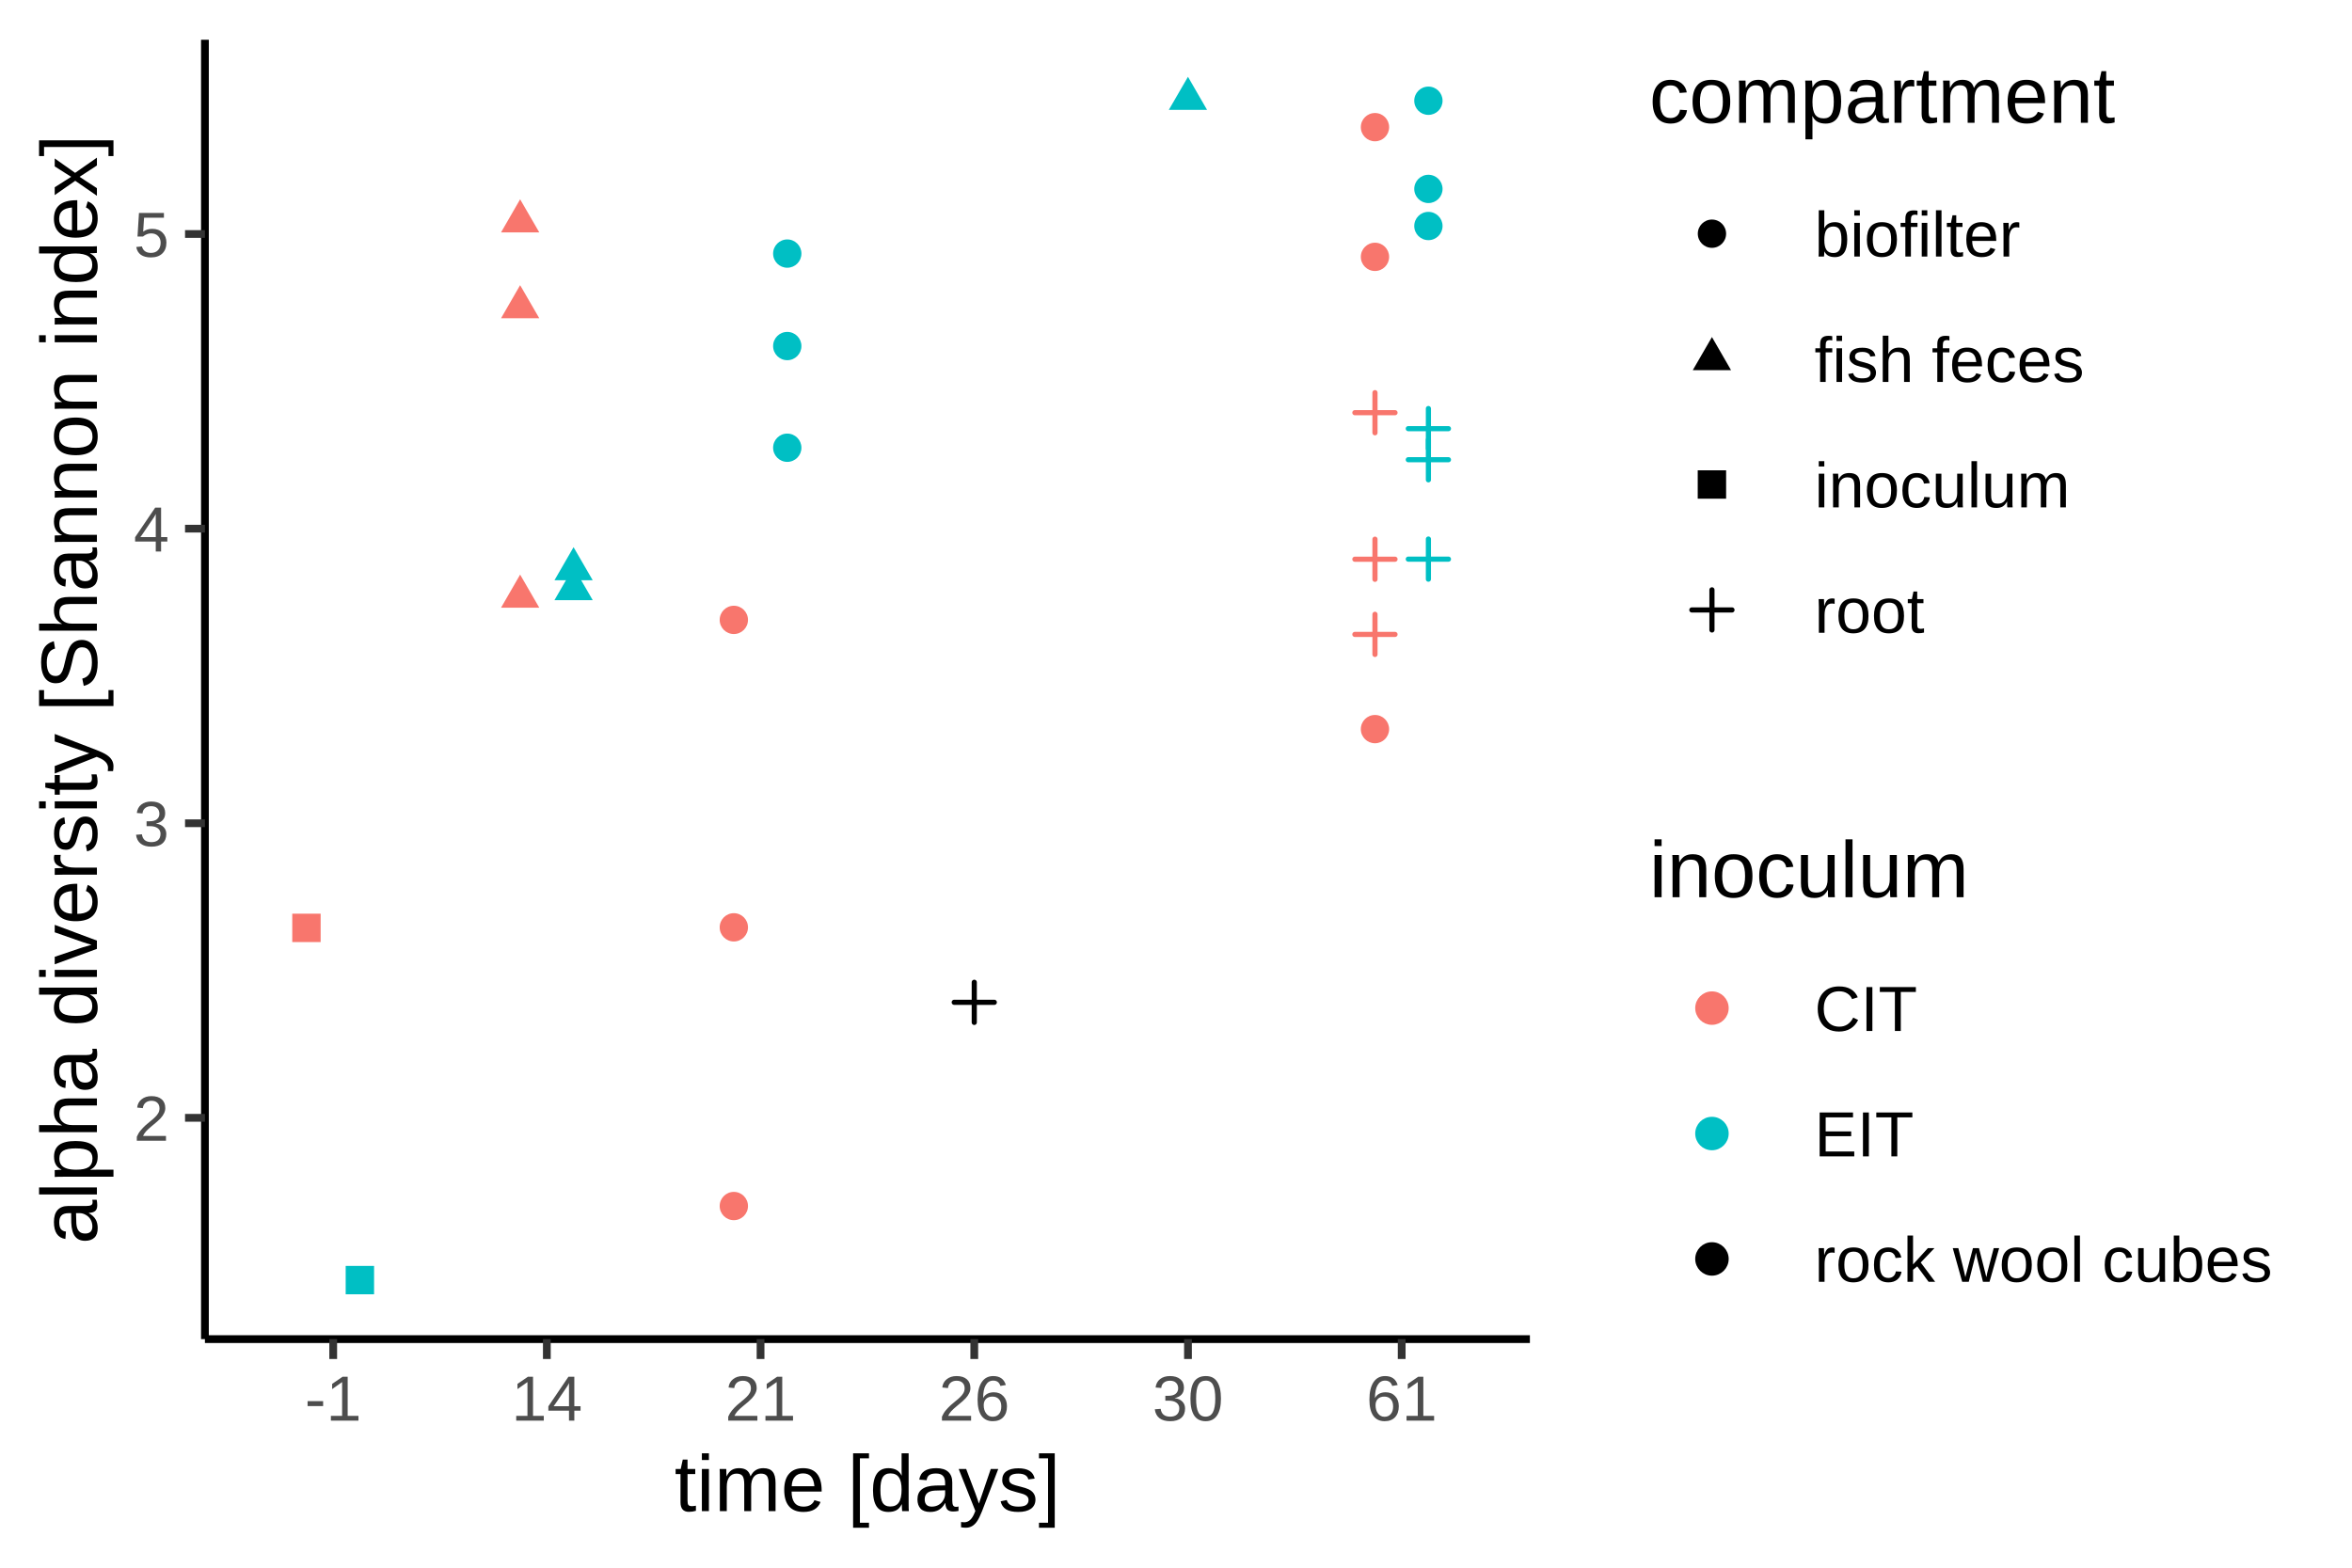
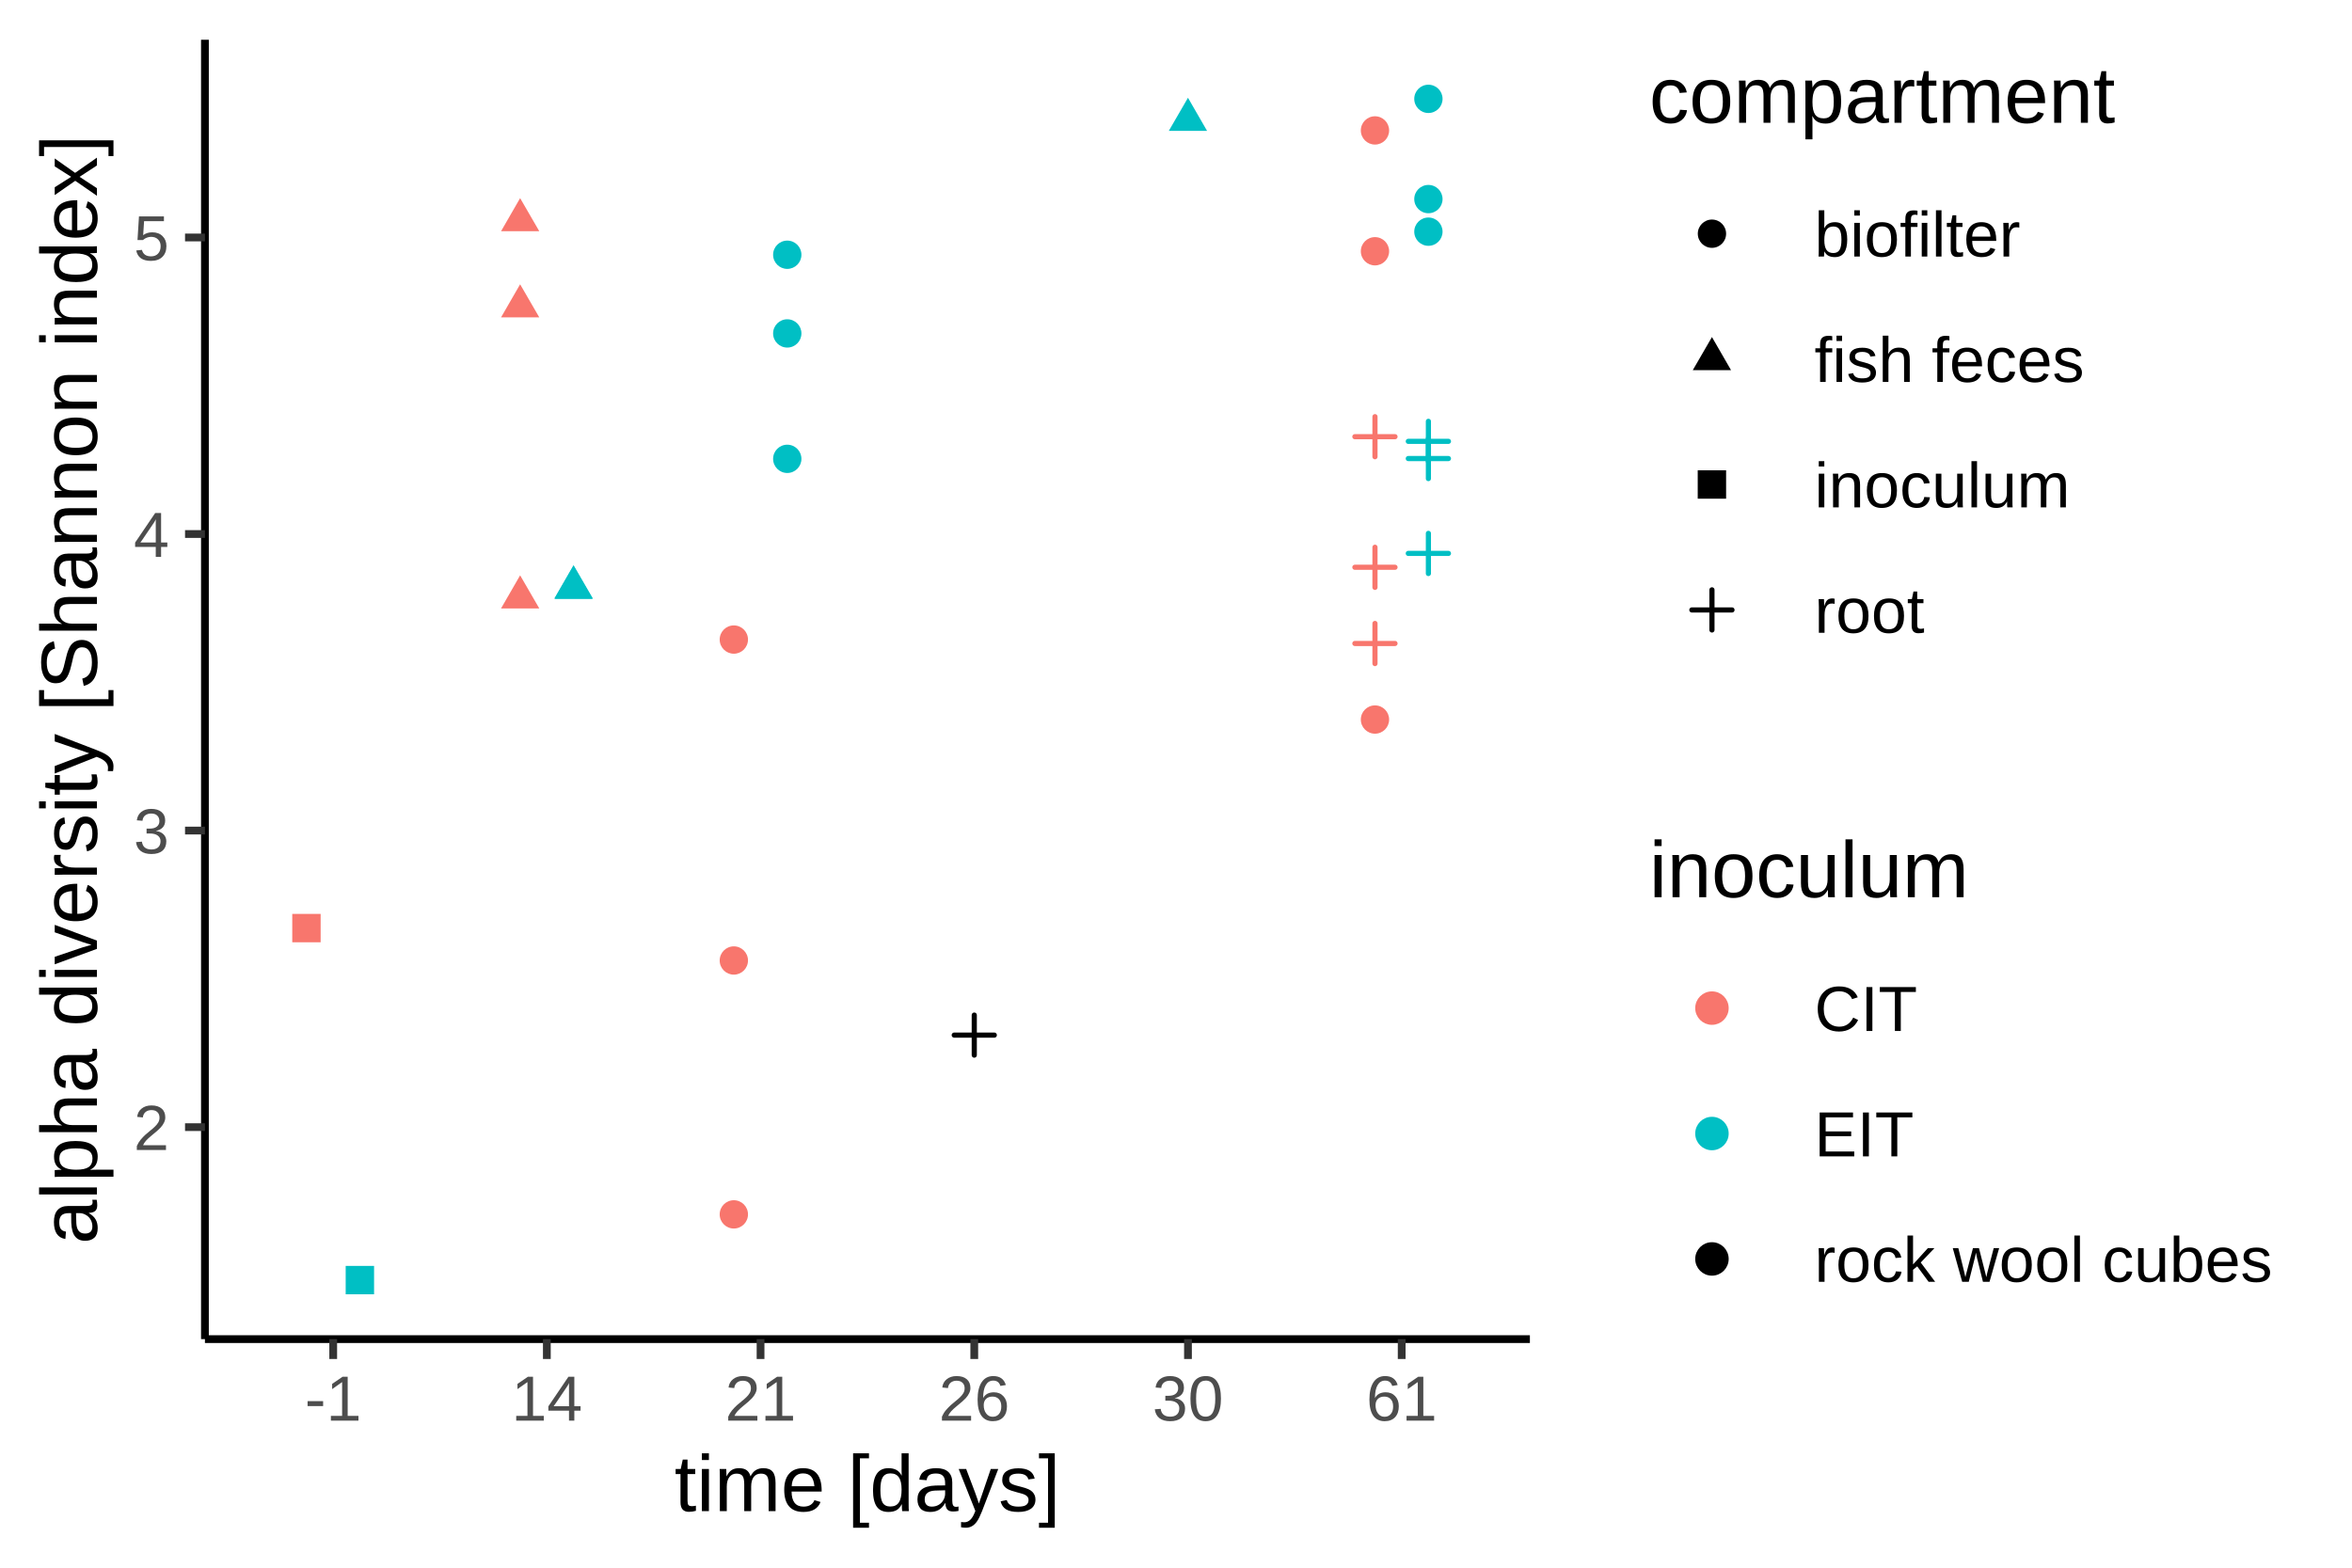
<svg xmlns="http://www.w3.org/2000/svg" viewBox="0 0 324.00 216.00">
  <defs>
    <style type="text/css">
    line, polyline, polygon, path, rect, circle {
      fill: none;
      stroke: #000000;
      stroke-linecap: round;
      stroke-linejoin: round;
      stroke-miterlimit: 10.00;
    }
  </style>
  </defs>
  <rect width="100%" height="100%" style="stroke: none; fill: #FFFFFF;" />
-   <rect x="0.00" y="0.00" width="324.00" height="216.00" style="stroke-width: 1.07; stroke: #FFFFFF; fill: #FFFFFF;" />
+   <rect x="0.00" y="0" width="324.00" height="216.00" style="stroke-width: 1.07; stroke: #FFFFFF; fill: #FFFFFF;" />
  <defs>
    <clipPath id="cpMjguMjN8MjEwLjc1fDE4NC41MXw1LjQ4">
      <rect x="28.23" y="5.48" width="182.51" height="179.03" />
    </clipPath>
  </defs>
  <rect x="28.23" y="5.48" width="182.51" height="179.03" style="stroke-width: 1.07; stroke: none; fill: #FFFFFF;" clip-path="url(#cpMjguMjN8MjEwLjc1fDE4NC41MXw1LjQ4)" />
  <polygon points="47.62,178.33 51.53,178.33 51.53,174.42 47.62,174.42 " style="stroke-width: 0.71; stroke: none; fill: #00BFC4;" clip-path="url(#cpMjguMjN8MjEwLjc1fDE4NC41MXw1LjQ4)" />
-   <polygon points="40.26,129.80 44.17,129.80 44.17,125.89 40.26,125.89 " style="stroke-width: 0.71; stroke: none; fill: #F8766D;" clip-path="url(#cpMjguMjN8MjEwLjc1fDE4NC41MXw1LjQ4)" />
-   <polygon points="71.65,79.17 74.29,83.73 69.02,83.73 " style="stroke-width: 0.71; stroke: none; fill: #F8766D;" clip-path="url(#cpMjguMjN8MjEwLjc1fDE4NC41MXw1LjQ4)" />
-   <polygon points="71.65,27.46 74.29,32.02 69.02,32.02 " style="stroke-width: 0.71; stroke: none; fill: #F8766D;" clip-path="url(#cpMjguMjN8MjEwLjc1fDE4NC41MXw1LjQ4)" />
-   <polygon points="71.65,39.29 74.29,43.85 69.02,43.85 " style="stroke-width: 0.71; stroke: none; fill: #F8766D;" clip-path="url(#cpMjguMjN8MjEwLjc1fDE4NC41MXw1LjQ4)" />
-   <polygon points="79.01,78.13 81.65,82.69 76.38,82.69 " style="stroke-width: 0.71; stroke: none; fill: #00BFC4;" clip-path="url(#cpMjguMjN8MjEwLjc1fDE4NC41MXw1LjQ4)" />
-   <polygon points="163.65,10.58 166.28,15.14 161.01,15.14 " style="stroke-width: 0.71; stroke: none; fill: #00BFC4;" clip-path="url(#cpMjguMjN8MjEwLjc1fDE4NC41MXw1LjQ4)" />
-   <polygon points="79.01,75.39 81.65,79.95 76.38,79.95 " style="stroke-width: 0.71; stroke: none; fill: #00BFC4;" clip-path="url(#cpMjguMjN8MjEwLjc1fDE4NC41MXw1LjQ4)" />
-   <line x1="131.45" y1="138.10" x2="136.97" y2="138.10" style="stroke-width: 0.71;" clip-path="url(#cpMjguMjN8MjEwLjc1fDE4NC41MXw1LjQ4)" />
-   <line x1="134.21" y1="140.87" x2="134.21" y2="135.34" style="stroke-width: 0.71;" clip-path="url(#cpMjguMjN8MjEwLjc1fDE4NC41MXw1LjQ4)" />
-   <circle cx="101.09" cy="166.17" r="1.95" style="stroke-width: 0.71; stroke: none; fill: #F8766D;" clip-path="url(#cpMjguMjN8MjEwLjc1fDE4NC41MXw1LjQ4)" />
-   <circle cx="101.09" cy="127.77" r="1.95" style="stroke-width: 0.71; stroke: none; fill: #F8766D;" clip-path="url(#cpMjguMjN8MjEwLjc1fDE4NC41MXw1LjQ4)" />
-   <circle cx="101.09" cy="85.41" r="1.95" style="stroke-width: 0.71; stroke: none; fill: #F8766D;" clip-path="url(#cpMjguMjN8MjEwLjc1fDE4NC41MXw1LjQ4)" />
-   <circle cx="108.45" cy="47.68" r="1.95" style="stroke-width: 0.71; stroke: none; fill: #00BFC4;" clip-path="url(#cpMjguMjN8MjEwLjc1fDE4NC41MXw1LjQ4)" />
-   <circle cx="108.45" cy="34.94" r="1.95" style="stroke-width: 0.71; stroke: none; fill: #00BFC4;" clip-path="url(#cpMjguMjN8MjEwLjc1fDE4NC41MXw1LjQ4)" />
-   <circle cx="108.45" cy="61.69" r="1.95" style="stroke-width: 0.71; stroke: none; fill: #00BFC4;" clip-path="url(#cpMjguMjN8MjEwLjc1fDE4NC41MXw1LjQ4)" />
-   <circle cx="189.41" cy="100.46" r="1.95" style="stroke-width: 0.71; stroke: none; fill: #F8766D;" clip-path="url(#cpMjguMjN8MjEwLjc1fDE4NC41MXw1LjQ4)" />
-   <circle cx="189.41" cy="17.52" r="1.95" style="stroke-width: 0.71; stroke: none; fill: #F8766D;" clip-path="url(#cpMjguMjN8MjEwLjc1fDE4NC41MXw1LjQ4)" />
-   <circle cx="189.41" cy="35.39" r="1.95" style="stroke-width: 0.71; stroke: none; fill: #F8766D;" clip-path="url(#cpMjguMjN8MjEwLjc1fDE4NC41MXw1LjQ4)" />
-   <circle cx="196.77" cy="26.03" r="1.95" style="stroke-width: 0.71; stroke: none; fill: #00BFC4;" clip-path="url(#cpMjguMjN8MjEwLjc1fDE4NC41MXw1LjQ4)" />
-   <circle cx="196.77" cy="31.14" r="1.95" style="stroke-width: 0.71; stroke: none; fill: #00BFC4;" clip-path="url(#cpMjguMjN8MjEwLjc1fDE4NC41MXw1LjQ4)" />
-   <circle cx="196.77" cy="13.88" r="1.95" style="stroke-width: 0.71; stroke: none; fill: #00BFC4;" clip-path="url(#cpMjguMjN8MjEwLjc1fDE4NC41MXw1LjQ4)" />
-   <line x1="186.64" y1="56.86" x2="192.17" y2="56.86" style="stroke-width: 0.71; stroke: #F8766D;" clip-path="url(#cpMjguMjN8MjEwLjc1fDE4NC41MXw1LjQ4)" />
-   <line x1="189.41" y1="59.63" x2="189.41" y2="54.10" style="stroke-width: 0.71; stroke: #F8766D;" clip-path="url(#cpMjguMjN8MjEwLjc1fDE4NC41MXw1LjQ4)" />
-   <line x1="186.64" y1="87.41" x2="192.17" y2="87.41" style="stroke-width: 0.71; stroke: #F8766D;" clip-path="url(#cpMjguMjN8MjEwLjc1fDE4NC41MXw1LjQ4)" />
-   <line x1="189.41" y1="90.17" x2="189.41" y2="84.64" style="stroke-width: 0.71; stroke: #F8766D;" clip-path="url(#cpMjguMjN8MjEwLjc1fDE4NC41MXw1LjQ4)" />
-   <line x1="186.64" y1="77.05" x2="192.17" y2="77.05" style="stroke-width: 0.71; stroke: #F8766D;" clip-path="url(#cpMjguMjN8MjEwLjc1fDE4NC41MXw1LjQ4)" />
-   <line x1="189.41" y1="79.82" x2="189.41" y2="74.29" style="stroke-width: 0.71; stroke: #F8766D;" clip-path="url(#cpMjguMjN8MjEwLjc1fDE4NC41MXw1LjQ4)" />
-   <line x1="194.00" y1="59.06" x2="199.53" y2="59.06" style="stroke-width: 0.71; stroke: #00BFC4;" clip-path="url(#cpMjguMjN8MjEwLjc1fDE4NC41MXw1LjQ4)" />
-   <line x1="196.77" y1="61.82" x2="196.77" y2="56.29" style="stroke-width: 0.71; stroke: #00BFC4;" clip-path="url(#cpMjguMjN8MjEwLjc1fDE4NC41MXw1LjQ4)" />
-   <line x1="194.00" y1="77.04" x2="199.53" y2="77.04" style="stroke-width: 0.71; stroke: #00BFC4;" clip-path="url(#cpMjguMjN8MjEwLjc1fDE4NC41MXw1LjQ4)" />
-   <line x1="196.77" y1="79.80" x2="196.77" y2="74.27" style="stroke-width: 0.71; stroke: #00BFC4;" clip-path="url(#cpMjguMjN8MjEwLjc1fDE4NC41MXw1LjQ4)" />
-   <line x1="194.00" y1="63.34" x2="199.53" y2="63.34" style="stroke-width: 0.71; stroke: #00BFC4;" clip-path="url(#cpMjguMjN8MjEwLjc1fDE4NC41MXw1LjQ4)" />
-   <line x1="196.77" y1="66.11" x2="196.77" y2="60.58" style="stroke-width: 0.71; stroke: #00BFC4;" clip-path="url(#cpMjguMjN8MjEwLjc1fDE4NC41MXw1LjQ4)" />
+   <polygon points="40.26,129.83 44.17,129.83 44.17,125.92 40.26,125.92 " style="stroke-width: 0.71; stroke: none; fill: #F8766D;" clip-path="url(#cpMjguMjN8MjEwLjc1fDE4NC41MXw1LjQ4)" />
+   <polygon points="71.65,79.27 74.29,83.83 69.02,83.83 " style="stroke-width: 0.71; stroke: none; fill: #F8766D;" clip-path="url(#cpMjguMjN8MjEwLjc1fDE4NC41MXw1LjQ4)" />
+   <polygon points="71.65,27.30 74.29,31.86 69.02,31.86 " style="stroke-width: 0.71; stroke: none; fill: #F8766D;" clip-path="url(#cpMjguMjN8MjEwLjc1fDE4NC41MXw1LjQ4)" />
+   <polygon points="71.65,39.17 74.29,43.73 69.02,43.73 " style="stroke-width: 0.71; stroke: none; fill: #F8766D;" clip-path="url(#cpMjguMjN8MjEwLjc1fDE4NC41MXw1LjQ4)" />
+   <polygon points="79.01,77.97 81.65,82.53 76.38,82.53 " style="stroke-width: 0.71; stroke: none; fill: #00BFC4;" clip-path="url(#cpMjguMjN8MjEwLjc1fDE4NC41MXw1LjQ4)" />
+   <polygon points="163.65,13.47 166.28,18.03 161.01,18.03 " style="stroke-width: 0.71; stroke: none; fill: #00BFC4;" clip-path="url(#cpMjguMjN8MjEwLjc1fDE4NC41MXw1LjQ4)" />
+   <polygon points="79.01,77.87 81.65,82.43 76.38,82.43 " style="stroke-width: 0.71; stroke: none; fill: #00BFC4;" clip-path="url(#cpMjguMjN8MjEwLjc1fDE4NC41MXw1LjQ4)" />
+   <line x1="131.45" y1="142.62" x2="136.97" y2="142.62" style="stroke-width: 0.71;" clip-path="url(#cpMjguMjN8MjEwLjc1fDE4NC41MXw1LjQ4)" />
+   <line x1="134.21" y1="145.38" x2="134.21" y2="139.86" style="stroke-width: 0.71;" clip-path="url(#cpMjguMjN8MjEwLjc1fDE4NC41MXw1LjQ4)" />
+   <circle cx="101.09" cy="167.32" r="1.95" style="stroke-width: 0.71; stroke: none; fill: #F8766D;" clip-path="url(#cpMjguMjN8MjEwLjc1fDE4NC41MXw1LjQ4)" />
+   <circle cx="101.09" cy="132.34" r="1.95" style="stroke-width: 0.71; stroke: none; fill: #F8766D;" clip-path="url(#cpMjguMjN8MjEwLjc1fDE4NC41MXw1LjQ4)" />
+   <circle cx="101.09" cy="88.12" r="1.95" style="stroke-width: 0.71; stroke: none; fill: #F8766D;" clip-path="url(#cpMjguMjN8MjEwLjc1fDE4NC41MXw1LjQ4)" />
+   <circle cx="108.45" cy="45.94" r="1.95" style="stroke-width: 0.71; stroke: none; fill: #00BFC4;" clip-path="url(#cpMjguMjN8MjEwLjc1fDE4NC41MXw1LjQ4)" />
+   <circle cx="108.45" cy="35.10" r="1.95" style="stroke-width: 0.71; stroke: none; fill: #00BFC4;" clip-path="url(#cpMjguMjN8MjEwLjc1fDE4NC41MXw1LjQ4)" />
+   <circle cx="108.45" cy="63.22" r="1.95" style="stroke-width: 0.71; stroke: none; fill: #00BFC4;" clip-path="url(#cpMjguMjN8MjEwLjc1fDE4NC41MXw1LjQ4)" />
+   <circle cx="189.41" cy="99.14" r="1.95" style="stroke-width: 0.71; stroke: none; fill: #F8766D;" clip-path="url(#cpMjguMjN8MjEwLjc1fDE4NC41MXw1LjQ4)" />
+   <circle cx="189.41" cy="17.97" r="1.95" style="stroke-width: 0.71; stroke: none; fill: #F8766D;" clip-path="url(#cpMjguMjN8MjEwLjc1fDE4NC41MXw1LjQ4)" />
+   <circle cx="189.41" cy="34.62" r="1.95" style="stroke-width: 0.71; stroke: none; fill: #F8766D;" clip-path="url(#cpMjguMjN8MjEwLjc1fDE4NC41MXw1LjQ4)" />
+   <circle cx="196.77" cy="27.43" r="1.95" style="stroke-width: 0.71; stroke: none; fill: #00BFC4;" clip-path="url(#cpMjguMjN8MjEwLjc1fDE4NC41MXw1LjQ4)" />
+   <circle cx="196.77" cy="31.92" r="1.95" style="stroke-width: 0.71; stroke: none; fill: #00BFC4;" clip-path="url(#cpMjguMjN8MjEwLjc1fDE4NC41MXw1LjQ4)" />
+   <circle cx="196.77" cy="13.62" r="1.95" style="stroke-width: 0.71; stroke: none; fill: #00BFC4;" clip-path="url(#cpMjguMjN8MjEwLjc1fDE4NC41MXw1LjQ4)" />
+   <line x1="186.64" y1="60.17" x2="192.17" y2="60.17" style="stroke-width: 0.71; stroke: #F8766D;" clip-path="url(#cpMjguMjN8MjEwLjc1fDE4NC41MXw1LjQ4)" />
+   <line x1="189.41" y1="62.93" x2="189.41" y2="57.41" style="stroke-width: 0.71; stroke: #F8766D;" clip-path="url(#cpMjguMjN8MjEwLjc1fDE4NC41MXw1LjQ4)" />
+   <line x1="186.64" y1="88.66" x2="192.17" y2="88.66" style="stroke-width: 0.71; stroke: #F8766D;" clip-path="url(#cpMjguMjN8MjEwLjc1fDE4NC41MXw1LjQ4)" />
+   <line x1="189.41" y1="91.43" x2="189.41" y2="85.90" style="stroke-width: 0.71; stroke: #F8766D;" clip-path="url(#cpMjguMjN8MjEwLjc1fDE4NC41MXw1LjQ4)" />
+   <line x1="186.64" y1="78.16" x2="192.17" y2="78.16" style="stroke-width: 0.71; stroke: #F8766D;" clip-path="url(#cpMjguMjN8MjEwLjc1fDE4NC41MXw1LjQ4)" />
+   <line x1="189.41" y1="80.93" x2="189.41" y2="75.40" style="stroke-width: 0.71; stroke: #F8766D;" clip-path="url(#cpMjguMjN8MjEwLjc1fDE4NC41MXw1LjQ4)" />
+   <line x1="194.00" y1="60.81" x2="199.53" y2="60.81" style="stroke-width: 0.71; stroke: #00BFC4;" clip-path="url(#cpMjguMjN8MjEwLjc1fDE4NC41MXw1LjQ4)" />
+   <line x1="196.77" y1="63.58" x2="196.77" y2="58.05" style="stroke-width: 0.71; stroke: #00BFC4;" clip-path="url(#cpMjguMjN8MjEwLjc1fDE4NC41MXw1LjQ4)" />
+   <line x1="194.00" y1="76.25" x2="199.53" y2="76.25" style="stroke-width: 0.71; stroke: #00BFC4;" clip-path="url(#cpMjguMjN8MjEwLjc1fDE4NC41MXw1LjQ4)" />
+   <line x1="196.77" y1="79.02" x2="196.77" y2="73.49" style="stroke-width: 0.71; stroke: #00BFC4;" clip-path="url(#cpMjguMjN8MjEwLjc1fDE4NC41MXw1LjQ4)" />
+   <line x1="194.00" y1="63.18" x2="199.53" y2="63.18" style="stroke-width: 0.71; stroke: #00BFC4;" clip-path="url(#cpMjguMjN8MjEwLjc1fDE4NC41MXw1LjQ4)" />
+   <line x1="196.77" y1="65.94" x2="196.77" y2="60.41" style="stroke-width: 0.71; stroke: #00BFC4;" clip-path="url(#cpMjguMjN8MjEwLjc1fDE4NC41MXw1LjQ4)" />
  <defs>
    <clipPath id="cpMC4wMHwzMjQuMDB8MjE2LjAwfDAuMDA=">
      <rect x="0.00" y="0.00" width="324.00" height="216.00" />
    </clipPath>
  </defs>
  <polyline points="28.23,184.51 28.23,5.48 " style="stroke-width: 1.07; stroke-linecap: butt;" clip-path="url(#cpMC4wMHwzMjQuMDB8MjE2LjAwfDAuMDA=)" />
  <g clip-path="url(#cpMC4wMHwzMjQuMDB8MjE2LjAwfDAuMDA=)">
-     <text x="18.41" y="157.17" style="font-size: 8.80px; fill: #4D4D4D; font-family: Arial;" textLength="4.89px" lengthAdjust="spacingAndGlyphs">2</text>
+     <text x="18.41" y="158.45" style="font-size: 8.80px; fill: #4D4D4D; font-family: Arial;" textLength="4.89px" lengthAdjust="spacingAndGlyphs">2</text>
  </g>
  <g clip-path="url(#cpMC4wMHwzMjQuMDB8MjE2LjAwfDAuMDA=)">
-     <text x="18.41" y="116.58" style="font-size: 8.80px; fill: #4D4D4D; font-family: Arial;" textLength="4.89px" lengthAdjust="spacingAndGlyphs">3</text>
+     <text x="18.41" y="117.59" style="font-size: 8.80px; fill: #4D4D4D; font-family: Arial;" textLength="4.89px" lengthAdjust="spacingAndGlyphs">3</text>
  </g>
  <g clip-path="url(#cpMC4wMHwzMjQuMDB8MjE2LjAwfDAuMDA=)">
-     <text x="18.41" y="75.99" style="font-size: 8.80px; fill: #4D4D4D; font-family: Arial;" textLength="4.89px" lengthAdjust="spacingAndGlyphs">4</text>
+     <text x="18.41" y="76.73" style="font-size: 8.80px; fill: #4D4D4D; font-family: Arial;" textLength="4.89px" lengthAdjust="spacingAndGlyphs">4</text>
  </g>
  <g clip-path="url(#cpMC4wMHwzMjQuMDB8MjE2LjAwfDAuMDA=)">
-     <text x="18.41" y="35.39" style="font-size: 8.80px; fill: #4D4D4D; font-family: Arial;" textLength="4.89px" lengthAdjust="spacingAndGlyphs">5</text>
+     <text x="18.41" y="35.87" style="font-size: 8.80px; fill: #4D4D4D; font-family: Arial;" textLength="4.89px" lengthAdjust="spacingAndGlyphs">5</text>
  </g>
-   <polyline points="25.49,154.02 28.23,154.02 " style="stroke-width: 1.07; stroke: #333333; stroke-linecap: butt;" clip-path="url(#cpMC4wMHwzMjQuMDB8MjE2LjAwfDAuMDA=)" />
-   <polyline points="25.49,113.43 28.23,113.43 " style="stroke-width: 1.07; stroke: #333333; stroke-linecap: butt;" clip-path="url(#cpMC4wMHwzMjQuMDB8MjE2LjAwfDAuMDA=)" />
-   <polyline points="25.49,72.84 28.23,72.84 " style="stroke-width: 1.07; stroke: #333333; stroke-linecap: butt;" clip-path="url(#cpMC4wMHwzMjQuMDB8MjE2LjAwfDAuMDA=)" />
-   <polyline points="25.49,32.24 28.23,32.24 " style="stroke-width: 1.07; stroke: #333333; stroke-linecap: butt;" clip-path="url(#cpMC4wMHwzMjQuMDB8MjE2LjAwfDAuMDA=)" />
+   <polyline points="25.49,155.30 28.23,155.30 " style="stroke-width: 1.07; stroke: #333333; stroke-linecap: butt;" clip-path="url(#cpMC4wMHwzMjQuMDB8MjE2LjAwfDAuMDA=)" />
+   <polyline points="25.49,114.44 28.23,114.44 " style="stroke-width: 1.07; stroke: #333333; stroke-linecap: butt;" clip-path="url(#cpMC4wMHwzMjQuMDB8MjE2LjAwfDAuMDA=)" />
+   <polyline points="25.49,73.58 28.23,73.58 " style="stroke-width: 1.07; stroke: #333333; stroke-linecap: butt;" clip-path="url(#cpMC4wMHwzMjQuMDB8MjE2LjAwfDAuMDA=)" />
+   <polyline points="25.49,32.72 28.23,32.72 " style="stroke-width: 1.07; stroke: #333333; stroke-linecap: butt;" clip-path="url(#cpMC4wMHwzMjQuMDB8MjE2LjAwfDAuMDA=)" />
  <polyline points="28.23,184.51 210.75,184.51 " style="stroke-width: 1.07; stroke-linecap: butt;" clip-path="url(#cpMC4wMHwzMjQuMDB8MjE2LjAwfDAuMDA=)" />
  <polyline points="45.90,187.25 45.90,184.51 " style="stroke-width: 1.07; stroke: #333333; stroke-linecap: butt;" clip-path="url(#cpMC4wMHwzMjQuMDB8MjE2LjAwfDAuMDA=)" />
  <polyline points="75.33,187.25 75.33,184.51 " style="stroke-width: 1.07; stroke: #333333; stroke-linecap: butt;" clip-path="url(#cpMC4wMHwzMjQuMDB8MjE2LjAwfDAuMDA=)" />
  <polyline points="104.77,187.25 104.77,184.51 " style="stroke-width: 1.07; stroke: #333333; stroke-linecap: butt;" clip-path="url(#cpMC4wMHwzMjQuMDB8MjE2LjAwfDAuMDA=)" />
  <polyline points="134.21,187.25 134.21,184.51 " style="stroke-width: 1.07; stroke: #333333; stroke-linecap: butt;" clip-path="url(#cpMC4wMHwzMjQuMDB8MjE2LjAwfDAuMDA=)" />
  <polyline points="163.65,187.25 163.65,184.51 " style="stroke-width: 1.07; stroke: #333333; stroke-linecap: butt;" clip-path="url(#cpMC4wMHwzMjQuMDB8MjE2LjAwfDAuMDA=)" />
  <polyline points="193.09,187.25 193.09,184.51 " style="stroke-width: 1.07; stroke: #333333; stroke-linecap: butt;" clip-path="url(#cpMC4wMHwzMjQuMDB8MjE2LjAwfDAuMDA=)" />
  <g clip-path="url(#cpMC4wMHwzMjQuMDB8MjE2LjAwfDAuMDA=)">
    <text x="41.98" y="195.74" style="font-size: 8.80px; fill: #4D4D4D; font-family: Arial;" textLength="7.82px" lengthAdjust="spacingAndGlyphs">-1</text>
  </g>
  <g clip-path="url(#cpMC4wMHwzMjQuMDB8MjE2LjAwfDAuMDA=)">
    <text x="70.44" y="195.74" style="font-size: 8.80px; fill: #4D4D4D; font-family: Arial;" textLength="9.79px" lengthAdjust="spacingAndGlyphs">14</text>
  </g>
  <g clip-path="url(#cpMC4wMHwzMjQuMDB8MjE2LjAwfDAuMDA=)">
    <text x="99.88" y="195.74" style="font-size: 8.80px; fill: #4D4D4D; font-family: Arial;" textLength="9.79px" lengthAdjust="spacingAndGlyphs">21</text>
  </g>
  <g clip-path="url(#cpMC4wMHwzMjQuMDB8MjE2LjAwfDAuMDA=)">
    <text x="129.32" y="195.74" style="font-size: 8.80px; fill: #4D4D4D; font-family: Arial;" textLength="9.79px" lengthAdjust="spacingAndGlyphs">26</text>
  </g>
  <g clip-path="url(#cpMC4wMHwzMjQuMDB8MjE2LjAwfDAuMDA=)">
    <text x="158.75" y="195.74" style="font-size: 8.80px; fill: #4D4D4D; font-family: Arial;" textLength="9.79px" lengthAdjust="spacingAndGlyphs">30</text>
  </g>
  <g clip-path="url(#cpMC4wMHwzMjQuMDB8MjE2LjAwfDAuMDA=)">
    <text x="188.19" y="195.74" style="font-size: 8.80px; fill: #4D4D4D; font-family: Arial;" textLength="9.79px" lengthAdjust="spacingAndGlyphs">61</text>
  </g>
  <g clip-path="url(#cpMC4wMHwzMjQuMDB8MjE2LjAwfDAuMDA=)">
    <text x="92.90" y="208.21" style="font-size: 11.00px; font-family: Arial;" textLength="53.18px" lengthAdjust="spacingAndGlyphs">time [days]</text>
  </g>
  <g clip-path="url(#cpMC4wMHwzMjQuMDB8MjE2LjAwfDAuMDA=)">
    <text transform="translate(13.35,171.43) rotate(-90)" style="font-size: 11.00px; font-family: Arial;" textLength="152.88px" lengthAdjust="spacingAndGlyphs">alpha diversity [Shannon index]</text>
  </g>
  <rect x="221.71" y="2.41" width="75.15" height="95.75" style="stroke-width: 1.07; stroke: none; fill: #FFFFFF;" clip-path="url(#cpMC4wMHwzMjQuMDB8MjE2LjAwfDAuMDA=)" />
  <g clip-path="url(#cpMC4wMHwzMjQuMDB8MjE2LjAwfDAuMDA=)">
    <text x="227.19" y="16.92" style="font-size: 11.00px; font-family: Arial;" textLength="64.19px" lengthAdjust="spacingAndGlyphs">compartment</text>
  </g>
  <circle cx="235.83" cy="32.20" r="1.95" style="stroke-width: 0.71; stroke: none; fill: #000000;" clip-path="url(#cpMC4wMHwzMjQuMDB8MjE2LjAwfDAuMDA=)" />
  <polygon points="235.83,46.44 238.46,51.00 233.19,51.00 " style="stroke-width: 0.71; stroke: none; fill: #000000;" clip-path="url(#cpMC4wMHwzMjQuMDB8MjE2LjAwfDAuMDA=)" />
  <polygon points="233.87,68.71 237.78,68.71 237.78,64.80 233.87,64.80 " style="stroke-width: 0.71; stroke: none; fill: #000000;" clip-path="url(#cpMC4wMHwzMjQuMDB8MjE2LjAwfDAuMDA=)" />
  <line x1="233.06" y1="84.04" x2="238.59" y2="84.04" style="stroke-width: 0.71;" clip-path="url(#cpMC4wMHwzMjQuMDB8MjE2LjAwfDAuMDA=)" />
  <line x1="235.83" y1="86.80" x2="235.83" y2="81.27" style="stroke-width: 0.71;" clip-path="url(#cpMC4wMHwzMjQuMDB8MjE2LjAwfDAuMDA=)" />
  <g clip-path="url(#cpMC4wMHwzMjQuMDB8MjE2LjAwfDAuMDA=)">
    <text x="249.95" y="35.35" style="font-size: 8.80px; font-family: Arial;" textLength="28.37px" lengthAdjust="spacingAndGlyphs">biofilter</text>
  </g>
  <g clip-path="url(#cpMC4wMHwzMjQuMDB8MjE2LjAwfDAuMDA=)">
    <text x="249.95" y="52.63" style="font-size: 8.80px; font-family: Arial;" textLength="37.17px" lengthAdjust="spacingAndGlyphs">fish feces</text>
  </g>
  <g clip-path="url(#cpMC4wMHwzMjQuMDB8MjE2LjAwfDAuMDA=)">
    <text x="249.95" y="69.91" style="font-size: 8.80px; font-family: Arial;" textLength="35.22px" lengthAdjust="spacingAndGlyphs">inoculum</text>
  </g>
  <g clip-path="url(#cpMC4wMHwzMjQuMDB8MjE2LjAwfDAuMDA=)">
    <text x="249.95" y="87.19" style="font-size: 8.80px; font-family: Arial;" textLength="15.16px" lengthAdjust="spacingAndGlyphs">root</text>
  </g>
  <rect x="221.71" y="109.11" width="96.81" height="78.47" style="stroke-width: 1.07; stroke: none; fill: #FFFFFF;" clip-path="url(#cpMC4wMHwzMjQuMDB8MjE2LjAwfDAuMDA=)" />
  <g clip-path="url(#cpMC4wMHwzMjQuMDB8MjE2LjAwfDAuMDA=)">
    <text x="227.19" y="123.62" style="font-size: 11.00px; font-family: Arial;" textLength="44.02px" lengthAdjust="spacingAndGlyphs">inoculum</text>
  </g>
  <circle cx="235.83" cy="138.90" r="1.95" style="stroke-width: 0.71; stroke: #F8766D; fill: #F8766D;" clip-path="url(#cpMC4wMHwzMjQuMDB8MjE2LjAwfDAuMDA=)" />
  <circle cx="235.83" cy="156.18" r="1.95" style="stroke-width: 0.71; stroke: #00BFC4; fill: #00BFC4;" clip-path="url(#cpMC4wMHwzMjQuMDB8MjE2LjAwfDAuMDA=)" />
  <circle cx="235.83" cy="173.46" r="1.95" style="stroke-width: 0.71; fill: #000000;" clip-path="url(#cpMC4wMHwzMjQuMDB8MjE2LjAwfDAuMDA=)" />
  <g clip-path="url(#cpMC4wMHwzMjQuMDB8MjE2LjAwfDAuMDA=)">
    <text x="249.95" y="142.05" style="font-size: 8.80px; font-family: Arial;" textLength="14.18px" lengthAdjust="spacingAndGlyphs">CIT</text>
  </g>
  <g clip-path="url(#cpMC4wMHwzMjQuMDB8MjE2LjAwfDAuMDA=)">
    <text x="249.95" y="159.33" style="font-size: 8.80px; font-family: Arial;" textLength="13.69px" lengthAdjust="spacingAndGlyphs">EIT</text>
  </g>
  <g clip-path="url(#cpMC4wMHwzMjQuMDB8MjE2LjAwfDAuMDA=)">
    <text x="249.95" y="176.61" style="font-size: 8.80px; font-family: Arial;" textLength="63.10px" lengthAdjust="spacingAndGlyphs">rock wool cubes</text>
  </g>
</svg>
